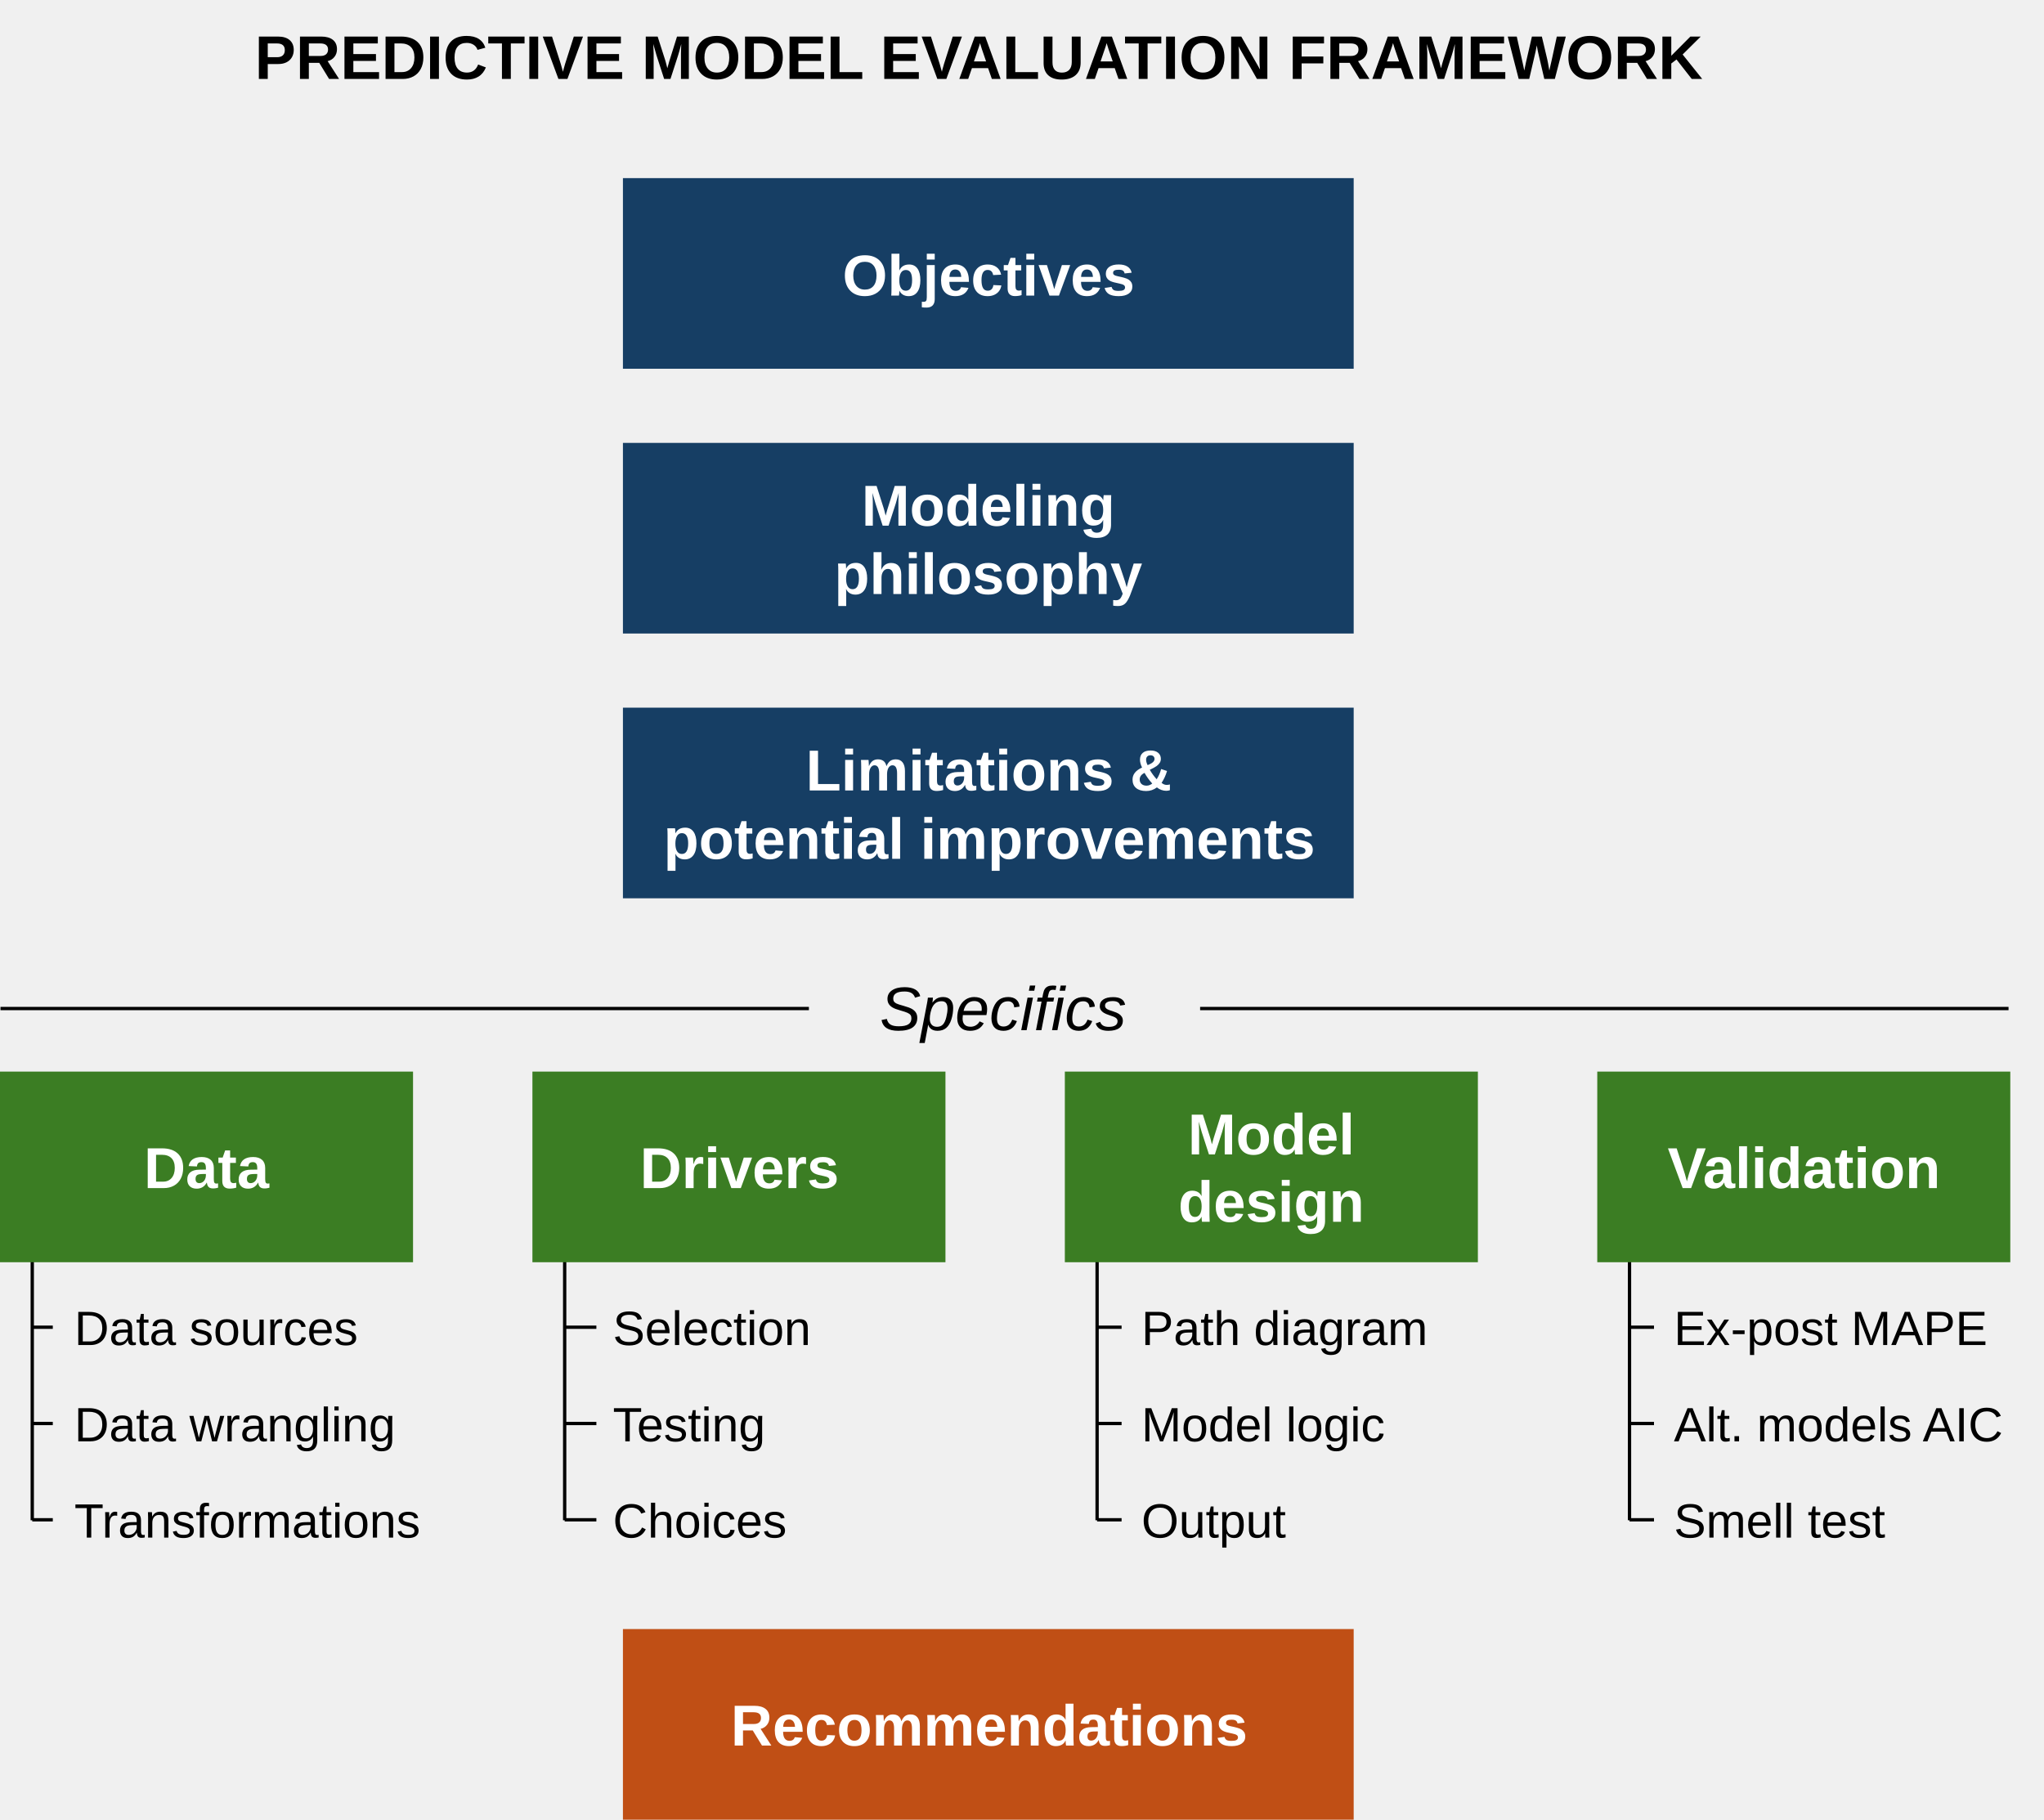
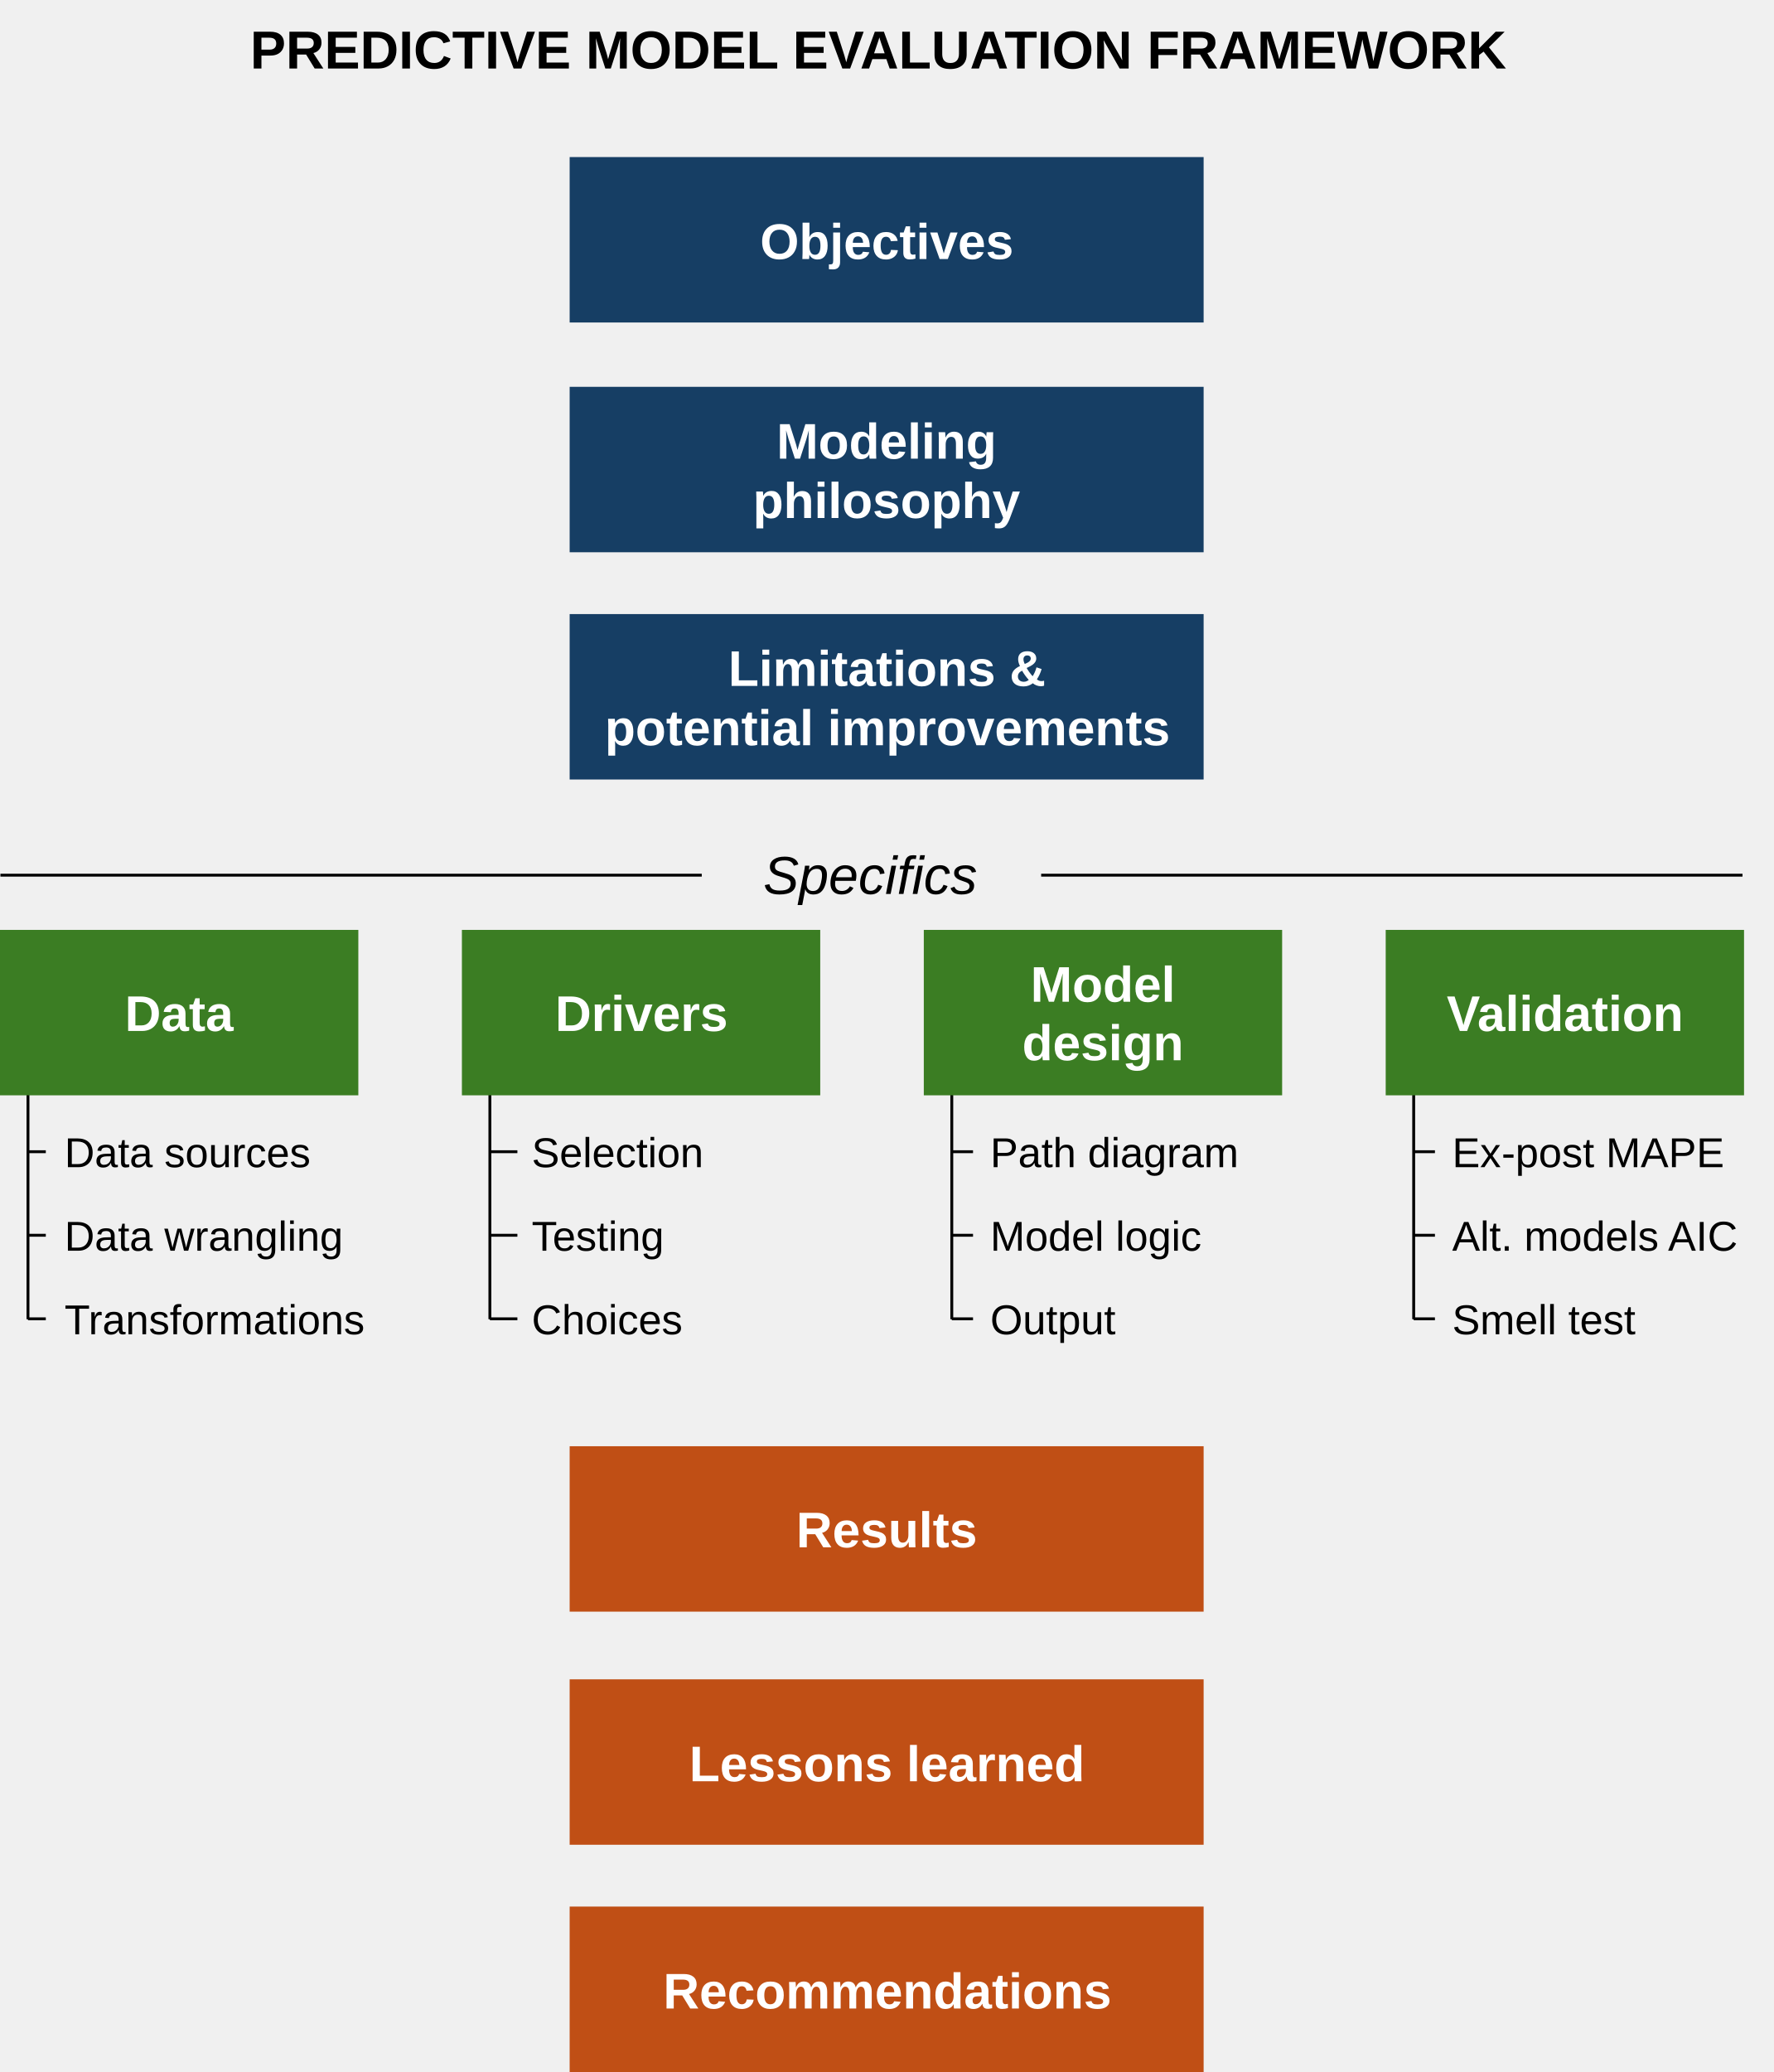
- <svg xmlns="http://www.w3.org/2000/svg" width="2123" height="1890" xml:space="preserve" overflow="hidden">
+ <svg xmlns="http://www.w3.org/2000/svg" width="2123" height="2480" xml:space="preserve" overflow="hidden">
  <g transform="translate(-147 -1153)">
-     <rect x="794" y="1338" width="759" height="198" fill="#163E64" />
-     <text fill="#FFFFFF" font-family="Arial,Arial_MSFontService,sans-serif" font-weight="700" font-size="60" transform="matrix(1 0 0 1 1022.08 1460)">Objectives</text>
-     <rect x="794" y="1613" width="759" height="198" fill="#163E64" />
-     <text fill="#FFFFFF" font-family="Arial,Arial_MSFontService,sans-serif" font-weight="700" font-size="60" transform="matrix(1 0 0 1 1041.86 1699)">Modeling</text>
-     <text fill="#FFFFFF" font-family="Arial,Arial_MSFontService,sans-serif" font-weight="700" font-size="60" transform="matrix(1 0 0 1 1013.49 1770)">philosophy</text>
-     <rect x="794" y="1888" width="759" height="198" fill="#163E64" />
-     <text fill="#FFFFFF" font-family="Arial,Arial_MSFontService,sans-serif" font-weight="700" font-size="60" transform="matrix(1 0 0 1 983.984 1974)">Limitations &amp;</text>
-     <text fill="#FFFFFF" font-family="Arial,Arial_MSFontService,sans-serif" font-weight="700" font-size="60" transform="matrix(1 0 0 1 836.172 2045)">potential improvements</text>
+     <rect x="829" y="1341" width="759" height="198" fill="#163E64" />
+     <text fill="#FFFFFF" font-family="Arial,Arial_MSFontService,sans-serif" font-weight="700" font-size="60" transform="matrix(1 0 0 1 1056.99 1463)">Objectives</text>
+     <rect x="829" y="1616" width="759" height="198" fill="#163E64" />
+     <text fill="#FFFFFF" font-family="Arial,Arial_MSFontService,sans-serif" font-weight="700" font-size="60" transform="matrix(1 0 0 1 1076.76 1702)">Modeling</text>
+     <text fill="#FFFFFF" font-family="Arial,Arial_MSFontService,sans-serif" font-weight="700" font-size="60" transform="matrix(1 0 0 1 1048.39 1773)">philosophy</text>
+     <rect x="829" y="1888" width="759" height="198" fill="#163E64" />
+     <text fill="#FFFFFF" font-family="Arial,Arial_MSFontService,sans-serif" font-weight="700" font-size="60" transform="matrix(1 0 0 1 1018.89 1974)">Limitations &amp;</text>
+     <text fill="#FFFFFF" font-family="Arial,Arial_MSFontService,sans-serif" font-weight="700" font-size="60" transform="matrix(1 0 0 1 871.075 2045)">potential improvements</text>
    <path d="M180.5 2440.5 180.5 2732" stroke="#000000" stroke-width="3.438" stroke-miterlimit="8" fill="none" fill-rule="evenodd" />
    <path d="M180.5 2531.5 201.84 2531.5" stroke="#000000" stroke-width="3.438" stroke-miterlimit="8" fill="none" fill-rule="evenodd" />
    <text font-family="Arial,Arial_MSFontService,sans-serif" font-weight="400" font-size="50" transform="matrix(1 0 0 1 224.206 2550)">Data sources</text>
    <text font-family="Arial,Arial_MSFontService,sans-serif" font-weight="400" font-size="50" transform="matrix(1 0 0 1 224.206 2650)">Data wrangling</text>
    <text font-family="Arial,Arial_MSFontService,sans-serif" font-weight="400" font-size="50" transform="matrix(1 0 0 1 224.206 2750)">Transformations</text>
    <path d="M180.5 2631.5 201.84 2631.5" stroke="#000000" stroke-width="3.438" stroke-miterlimit="8" fill="none" fill-rule="evenodd" />
    <path d="M180.5 2731.5 201.84 2731.5" stroke="#000000" stroke-width="3.438" stroke-miterlimit="8" fill="none" fill-rule="evenodd" />
    <path d="M733.5 2440.5 733.5 2732" stroke="#000000" stroke-width="3.438" stroke-miterlimit="8" fill="none" fill-rule="evenodd" />
    <path d="M733.5 2531.5 766.426 2531.5" stroke="#000000" stroke-width="3.438" stroke-miterlimit="8" fill="none" fill-rule="evenodd" />
    <text font-family="Arial,Arial_MSFontService,sans-serif" font-weight="400" font-size="50" transform="matrix(1 0 0 1 783.526 2550)">Selection</text>
    <text font-family="Arial,Arial_MSFontService,sans-serif" font-weight="400" font-size="50" transform="matrix(1 0 0 1 783.526 2650)">Testing</text>
    <text font-family="Arial,Arial_MSFontService,sans-serif" font-weight="400" font-size="50" transform="matrix(1 0 0 1 783.526 2750)">Choices</text>
    <path d="M733.5 2631.5 766.426 2631.5" stroke="#000000" stroke-width="3.438" stroke-miterlimit="8" fill="none" fill-rule="evenodd" />
    <path d="M733.5 2731.5 766.426 2731.5" stroke="#000000" stroke-width="3.438" stroke-miterlimit="8" fill="none" fill-rule="evenodd" />
    <path d="M1286.5 2440.5 1286.5 2732" stroke="#000000" stroke-width="3.438" stroke-miterlimit="8" fill="none" fill-rule="evenodd" />
    <path d="M1286.5 2531.5 1311.93 2531.5" stroke="#000000" stroke-width="3.438" stroke-miterlimit="8" fill="none" fill-rule="evenodd" />
    <text font-family="Arial,Arial_MSFontService,sans-serif" font-weight="400" font-size="50" transform="matrix(1 0 0 1 1332.53 2550)">Path diagram</text>
    <text font-family="Arial,Arial_MSFontService,sans-serif" font-weight="400" font-size="50" transform="matrix(1 0 0 1 1332.53 2650)">Model logic</text>
    <text font-family="Arial,Arial_MSFontService,sans-serif" font-weight="400" font-size="50" transform="matrix(1 0 0 1 1332.53 2750)">Output</text>
    <path d="M1286.5 2631.5 1311.93 2631.5" stroke="#000000" stroke-width="3.438" stroke-miterlimit="8" fill="none" fill-rule="evenodd" />
    <path d="M1286.5 2731.5 1311.93 2731.5" stroke="#000000" stroke-width="3.438" stroke-miterlimit="8" fill="none" fill-rule="evenodd" />
    <path d="M1839.5 2440.5 1839.5 2732" stroke="#000000" stroke-width="3.438" stroke-miterlimit="8" fill="none" fill-rule="evenodd" />
    <path d="M1839.5 2531.5 1864.93 2531.5" stroke="#000000" stroke-width="3.438" stroke-miterlimit="8" fill="none" fill-rule="evenodd" />
    <text font-family="Arial,Arial_MSFontService,sans-serif" font-weight="400" font-size="50" transform="matrix(1 0 0 1 1885.59 2550)">Ex</text>
    <text font-family="Arial,Arial_MSFontService,sans-serif" font-weight="400" font-size="50" transform="matrix(1 0 0 1 1944.6 2550)">-</text>
    <text font-family="Arial,Arial_MSFontService,sans-serif" font-weight="400" font-size="50" transform="matrix(1 0 0 1 1961.21 2550)">post MAPE</text>
    <text font-family="Arial,Arial_MSFontService,sans-serif" font-weight="400" font-size="50" transform="matrix(1 0 0 1 1885.59 2650)">Alt. models AIC</text>
    <text font-family="Arial,Arial_MSFontService,sans-serif" font-weight="400" font-size="50" transform="matrix(1 0 0 1 1885.59 2750)">Smell test</text>
    <path d="M1839.5 2631.5 1864.93 2631.5" stroke="#000000" stroke-width="3.438" stroke-miterlimit="8" fill="none" fill-rule="evenodd" />
    <path d="M1839.5 2731.5 1864.93 2731.5" stroke="#000000" stroke-width="3.438" stroke-miterlimit="8" fill="none" fill-rule="evenodd" />
    <rect x="147" y="2266" width="429" height="198" fill="#3B7D23" />
    <text fill="#FFFFFF" font-family="Arial,Arial_MSFontService,sans-serif" font-weight="700" font-size="60" transform="matrix(1 0 0 1 296.427 2387)">Data</text>
    <rect x="700" y="2266" width="429" height="198" fill="#3B7D23" />
    <text fill="#FFFFFF" font-family="Arial,Arial_MSFontService,sans-serif" font-weight="700" font-size="60" transform="matrix(1 0 0 1 811.67 2387)">Drivers</text>
    <rect x="1253" y="2266" width="429" height="198" fill="#3B7D23" />
    <text fill="#FFFFFF" font-family="Arial,Arial_MSFontService,sans-serif" font-weight="700" font-size="60" transform="matrix(1 0 0 1 1380.76 2352)">Model</text>
    <text fill="#FFFFFF" font-family="Arial,Arial_MSFontService,sans-serif" font-weight="700" font-size="60" transform="matrix(1 0 0 1 1370.74 2422)">design</text>
    <rect x="1806" y="2266" width="429" height="198" fill="#3B7D23" />
    <text fill="#FFFFFF" font-family="Arial,Arial_MSFontService,sans-serif" font-weight="700" font-size="60" transform="matrix(1 0 0 1 1879.03 2387)">Validation</text>
    <text font-family="Arial,Arial_MSFontService,sans-serif" font-style="italic" font-weight="400" font-size="64" transform="matrix(1 0 0 1 1060.79 2223)">Specifics</text>
    <path d="M1393.5 2200.5 2233.17 2200.5" stroke="#000000" stroke-width="3.438" stroke-miterlimit="8" fill="none" fill-rule="evenodd" />
    <path d="M147.5 2200.5 987.167 2200.5" stroke="#000000" stroke-width="3.438" stroke-miterlimit="8" fill="none" fill-rule="evenodd" />
-     <rect x="794" y="2845" width="759" height="198" fill="#C04F15" />
-     <text fill="#FFFFFF" font-family="Arial,Arial_MSFontService,sans-serif" font-weight="700" font-size="60" transform="matrix(1 0 0 1 906.068 2966)">Recommendations</text>
-     <text font-family="Arial,Arial_MSFontService,sans-serif" font-weight="700" font-size="64" transform="matrix(1 0 0 1 411.597 1235)">PREDICTIVE MODEL EVALUATION FRAMEWORK</text>
+     <text font-family="Arial,Arial_MSFontService,sans-serif" font-weight="700" font-size="64" transform="matrix(1 0 0 1 446.501 1235)">PREDICTIVE MODEL EVALUATION FRAMEWORK</text>
+     <rect x="829" y="2884" width="759" height="198" fill="#C04F15" />
+     <text fill="#FFFFFF" font-family="Arial,Arial_MSFontService,sans-serif" font-weight="700" font-size="60" transform="matrix(1 0 0 1 1100.24 3005)">Results</text>
+     <rect x="829" y="3163" width="759" height="198" fill="#C04F15" />
+     <text fill="#FFFFFF" font-family="Arial,Arial_MSFontService,sans-serif" font-weight="700" font-size="60" transform="matrix(1 0 0 1 972.195 3285)">Lessons learned</text>
+     <rect x="829" y="3435" width="759" height="198" fill="#C04F15" />
+     <text fill="#FFFFFF" font-family="Arial,Arial_MSFontService,sans-serif" font-weight="700" font-size="60" transform="matrix(1 0 0 1 940.971 3557)">Recommendations</text>
  </g>
</svg>
